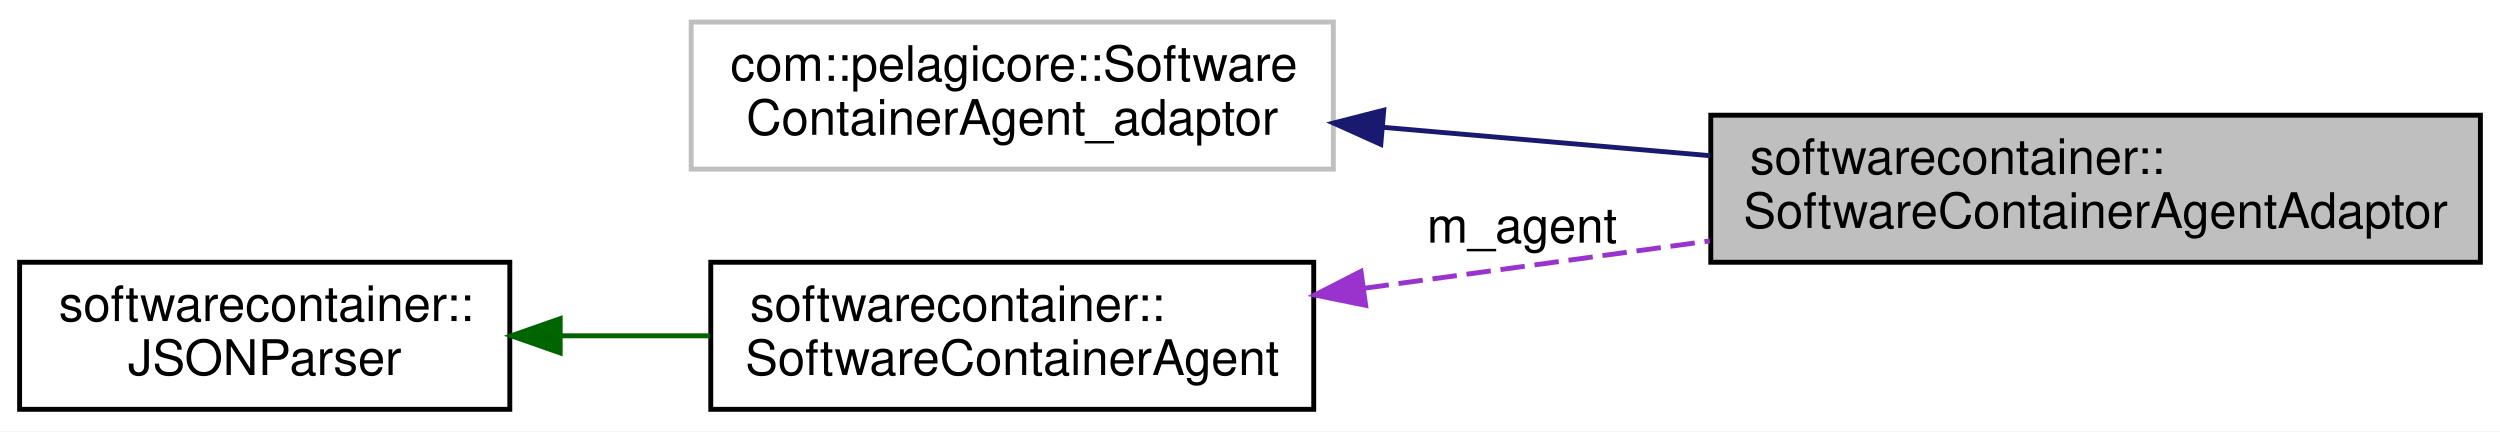
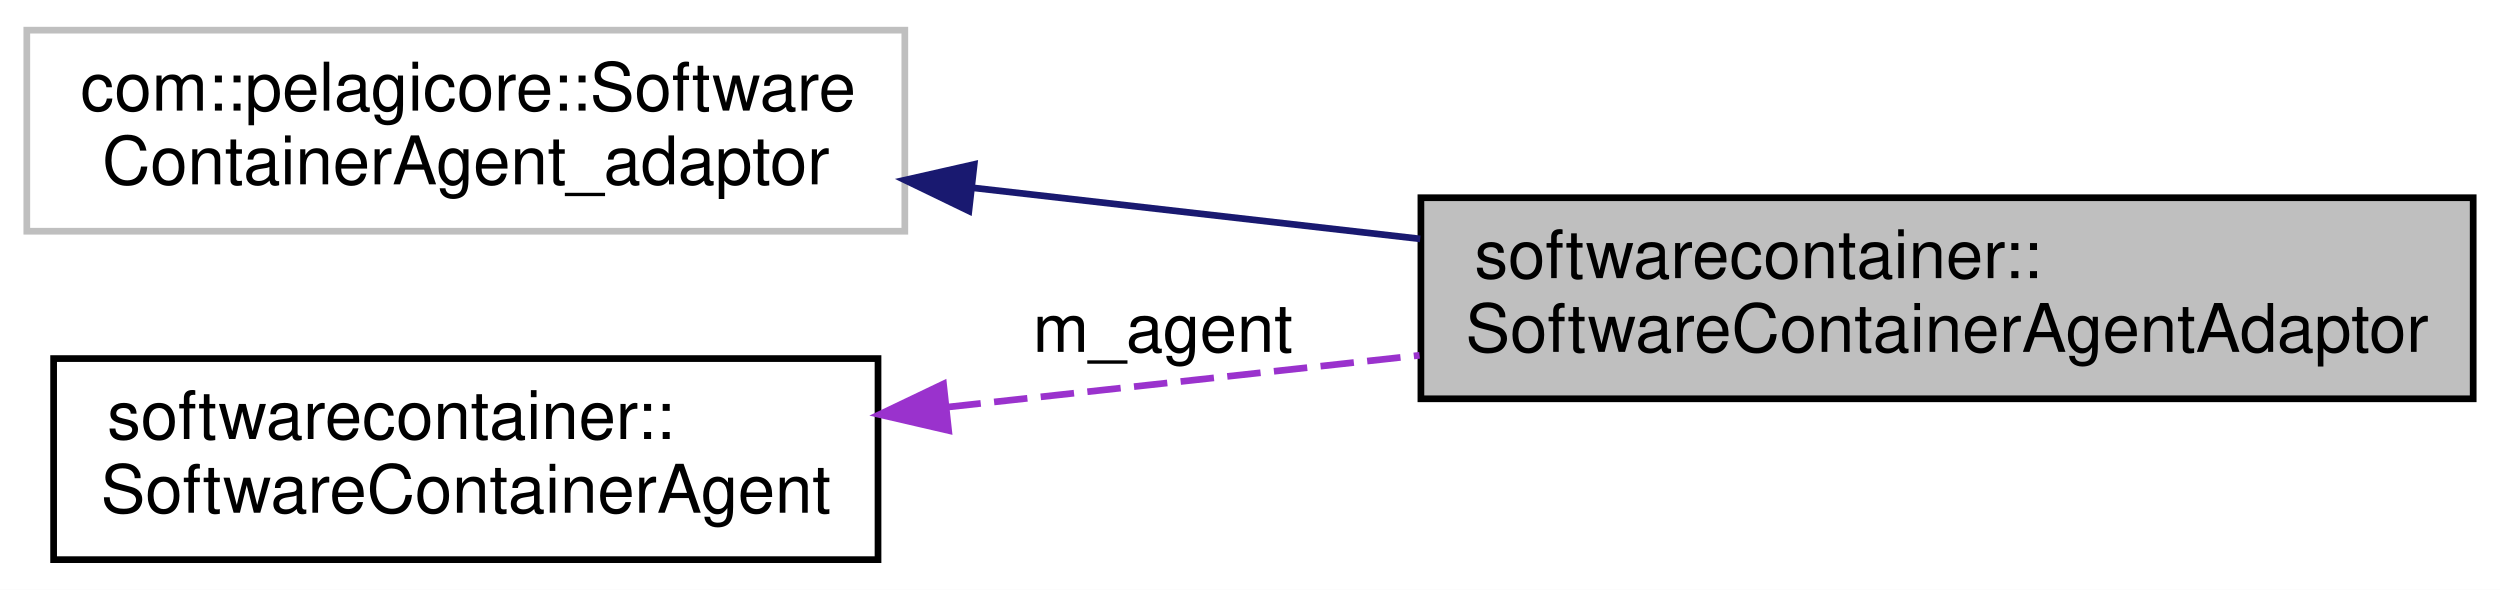
- <svg xmlns="http://www.w3.org/2000/svg" xmlns:xlink="http://www.w3.org/1999/xlink" width="510pt" height="88pt" viewBox="0.00 0.00 510.00 88.00">
+ <svg xmlns="http://www.w3.org/2000/svg" xmlns:xlink="http://www.w3.org/1999/xlink" width="373pt" height="88pt" viewBox="0.00 0.00 373.00 88.00">
  <g id="graph0" class="graph" transform="scale(1 1) rotate(0) translate(4 84)">
-     <polygon fill="white" stroke="none" points="-4,4 -4,-84 506,-84 506,4 -4,4" />
+     <polygon fill="white" stroke="none" points="-4,4 -4,-84 369,-84 369,4 -4,4" />
    <g id="node1" class="node">
-       <polygon fill="#bfbfbf" stroke="black" points="345,-30.5 345,-60.5 502,-60.5 502,-30.5 345,-30.5" />
-       <text text-anchor="start" x="353" y="-48.5" font-family="Helvetica,sans-Serif" font-size="10.00">softwarecontainer::</text>
-       <text text-anchor="middle" x="423.5" y="-37.5" font-family="Helvetica,sans-Serif" font-size="10.00">SoftwareContainerAgentAdaptor</text>
+       <polygon fill="#bfbfbf" stroke="black" points="208,-24.5 208,-54.5 365,-54.5 365,-24.5 208,-24.5" />
+       <text text-anchor="start" x="216" y="-42.5" font-family="Helvetica,sans-Serif" font-size="10.00">softwarecontainer::</text>
+       <text text-anchor="middle" x="286.5" y="-31.5" font-family="Helvetica,sans-Serif" font-size="10.00">SoftwareContainerAgentAdaptor</text>
    </g>
    <g id="node2" class="node">
-       <polygon fill="white" stroke="#bfbfbf" points="137,-49.5 137,-79.5 268,-79.5 268,-49.5 137,-49.5" />
-       <text text-anchor="start" x="145" y="-67.5" font-family="Helvetica,sans-Serif" font-size="10.00">com::pelagicore::Software</text>
-       <text text-anchor="middle" x="202.5" y="-56.5" font-family="Helvetica,sans-Serif" font-size="10.00">ContainerAgent_adaptor</text>
+       <polygon fill="white" stroke="#bfbfbf" points="0,-49.5 0,-79.5 131,-79.5 131,-49.5 0,-49.5" />
+       <text text-anchor="start" x="8" y="-67.5" font-family="Helvetica,sans-Serif" font-size="10.00">com::pelagicore::Software</text>
+       <text text-anchor="middle" x="65.5" y="-56.5" font-family="Helvetica,sans-Serif" font-size="10.00">ContainerAgent_adaptor</text>
    </g>
    <g id="edge1" class="edge">
-       <path fill="none" stroke="midnightblue" d="M278.089,-58.029C299.627,-56.16 323.177,-54.117 344.894,-52.233" />
-       <polygon fill="midnightblue" stroke="midnightblue" points="277.683,-54.551 268.023,-58.902 278.288,-61.525 277.683,-54.551" />
+       <path fill="none" stroke="midnightblue" d="M141.089,-55.985C162.627,-53.527 186.177,-50.838 207.894,-48.359" />
+       <polygon fill="midnightblue" stroke="midnightblue" points="140.561,-52.523 131.023,-57.134 141.355,-59.477 140.561,-52.523" />
    </g>
    <g id="node3" class="node">
      <g id="a_node3">
        <a xlink:href="classsoftwarecontainer_1_1_software_container_agent.html" target="_top" xlink:title="A wrapper class. ">
-           <polygon fill="white" stroke="black" points="141,-0.5 141,-30.5 264,-30.5 264,-0.5 141,-0.5" />
-           <text text-anchor="start" x="149" y="-18.5" font-family="Helvetica,sans-Serif" font-size="10.00">softwarecontainer::</text>
-           <text text-anchor="middle" x="202.5" y="-7.5" font-family="Helvetica,sans-Serif" font-size="10.00">SoftwareContainerAgent</text>
+           <polygon fill="white" stroke="black" points="4,-0.5 4,-30.5 127,-30.5 127,-0.5 4,-0.5" />
+           <text text-anchor="start" x="12" y="-18.5" font-family="Helvetica,sans-Serif" font-size="10.00">softwarecontainer::</text>
+           <text text-anchor="middle" x="65.5" y="-7.5" font-family="Helvetica,sans-Serif" font-size="10.00">SoftwareContainerAgent</text>
        </a>
      </g>
    </g>
    <g id="edge2" class="edge">
-       <path fill="none" stroke="#9a32cd" stroke-dasharray="5,2" d="M274.357,-25.206C296.854,-28.288 321.846,-31.712 344.798,-34.856" />
-       <polygon fill="#9a32cd" stroke="#9a32cd" points="274.595,-21.706 264.213,-23.817 273.645,-28.642 274.595,-21.706" />
-       <text text-anchor="middle" x="306.5" y="-34.5" font-family="Helvetica,sans-Serif" font-size="10.00"> m_agent</text>
-     </g>
-     <g id="node4" class="node">
-       <g id="a_node4">
-         <a xlink:href="classsoftwarecontainer_1_1_j_s_o_n_parser.html" target="_top" xlink:title="Convenience layer for the Jansson JSON parser. ">
-           <polygon fill="white" stroke="black" points="0,-0.5 0,-30.5 100,-30.5 100,-0.5 0,-0.5" />
-           <text text-anchor="start" x="8" y="-18.5" font-family="Helvetica,sans-Serif" font-size="10.00">softwarecontainer::</text>
-           <text text-anchor="middle" x="50" y="-7.5" font-family="Helvetica,sans-Serif" font-size="10.00">JSONParser</text>
-         </a>
-       </g>
-     </g>
-     <g id="edge3" class="edge">
-       <path fill="none" stroke="darkgreen" d="M110.493,-15.5C120.458,-15.5 130.809,-15.5 140.804,-15.5" />
-       <polygon fill="darkgreen" stroke="darkgreen" points="110.279,-12 100.279,-15.5 110.279,-19 110.279,-12" />
+       <path fill="none" stroke="#9a32cd" stroke-dasharray="5,2" d="M137.357,-23.265C159.854,-25.73 184.846,-28.47 207.798,-30.985" />
+       <polygon fill="#9a32cd" stroke="#9a32cd" points="137.535,-19.764 127.213,-22.154 136.772,-26.722 137.535,-19.764" />
+       <text text-anchor="middle" x="169.5" y="-31.5" font-family="Helvetica,sans-Serif" font-size="10.00"> m_agent</text>
    </g>
  </g>
</svg>
